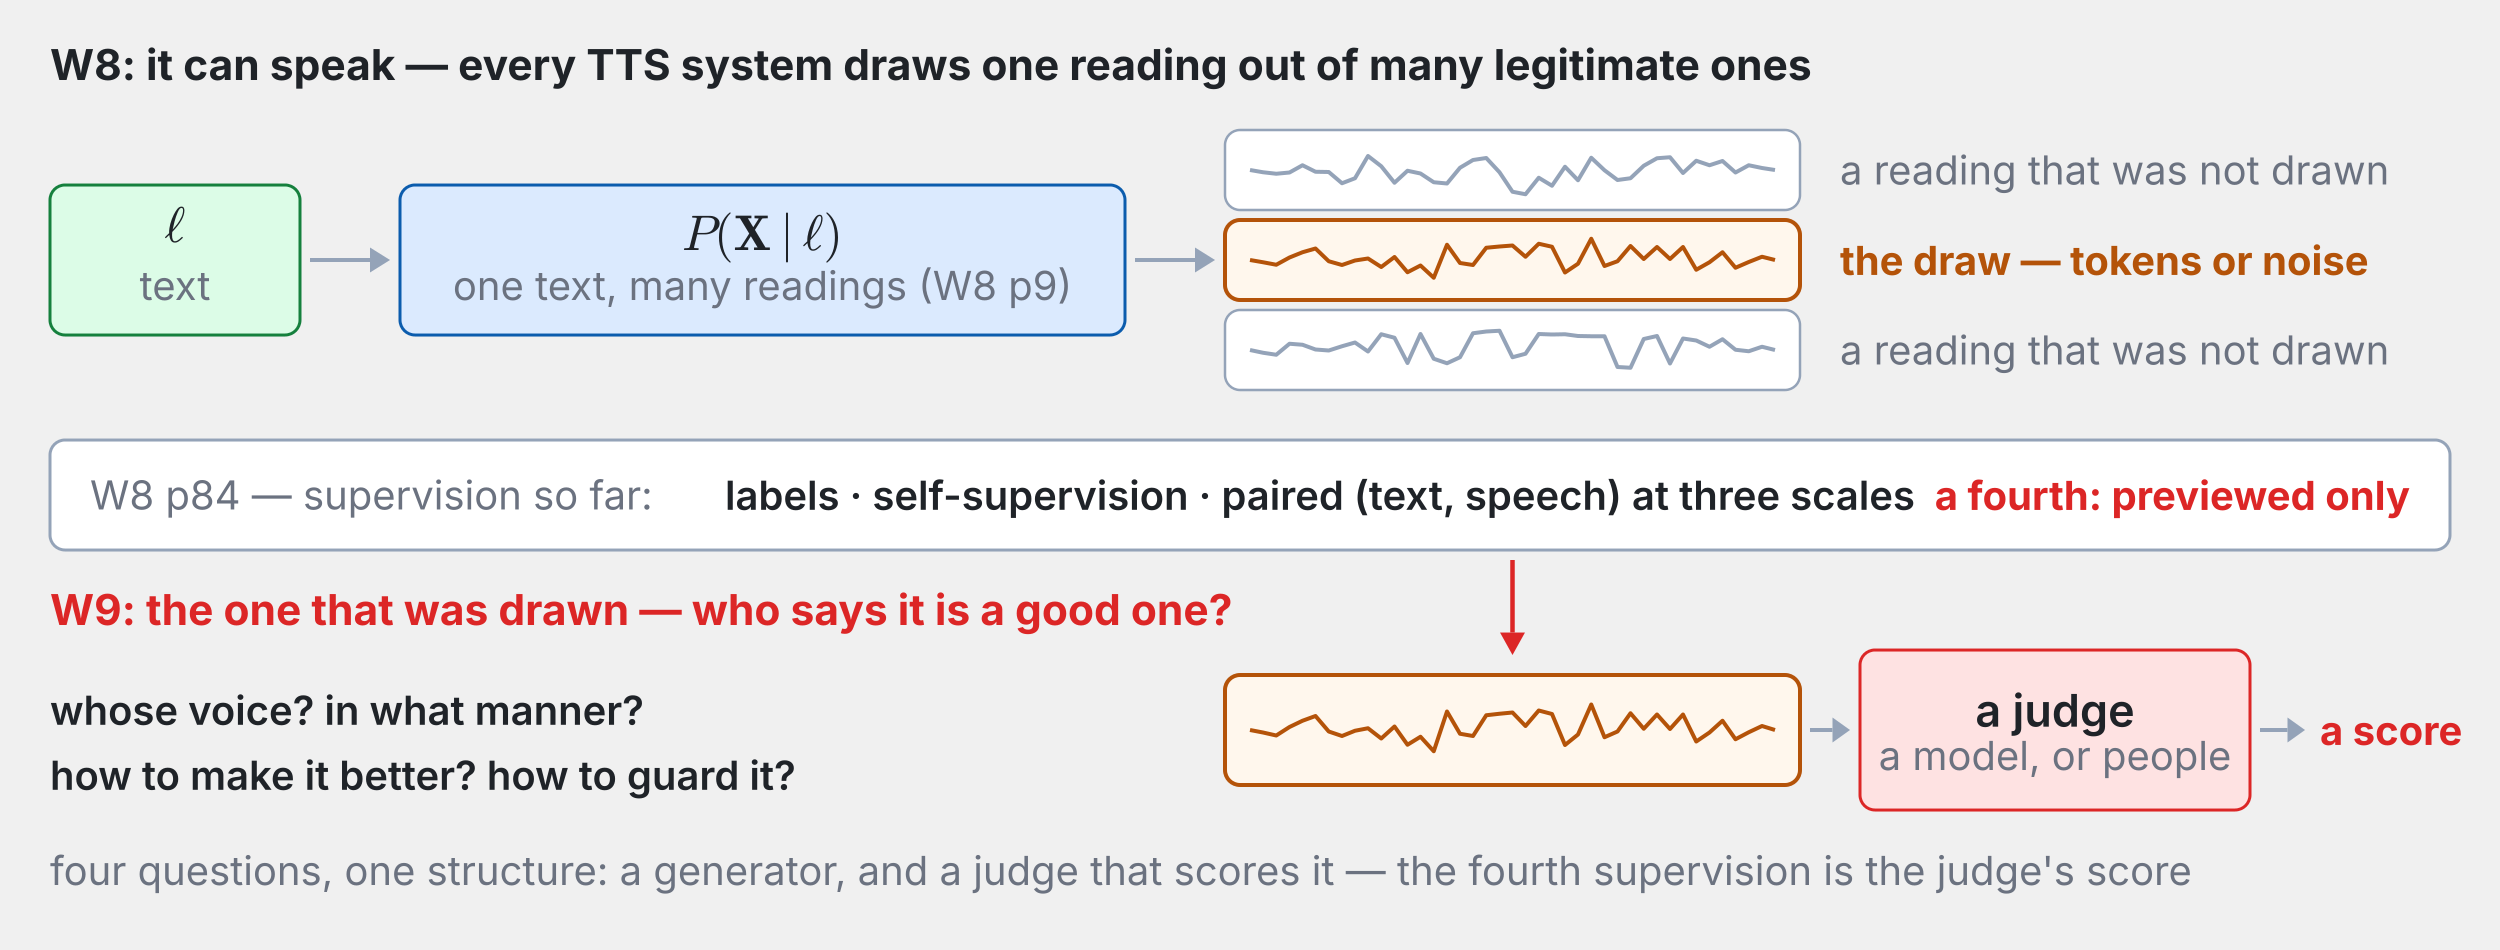
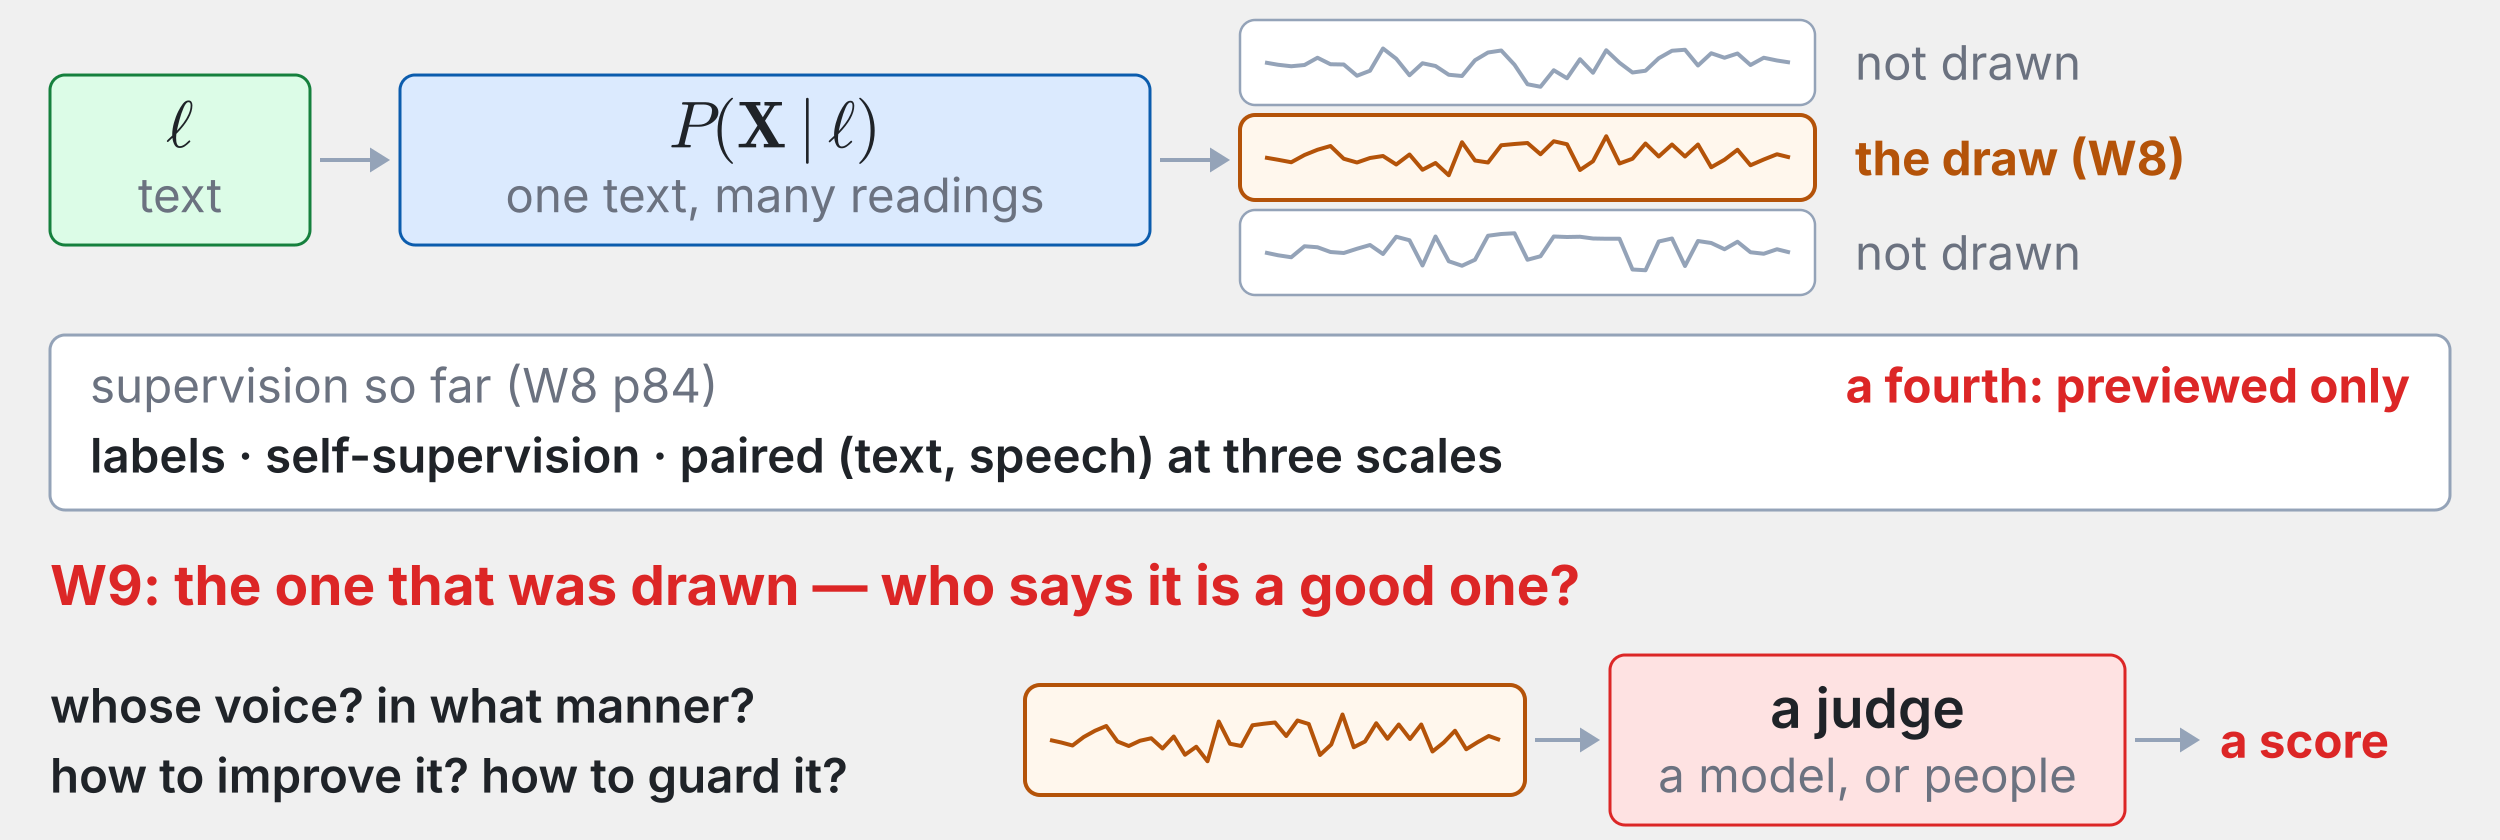
- <svg xmlns="http://www.w3.org/2000/svg" xmlns:xlink="http://www.w3.org/1999/xlink" viewBox="0 0 1000 380" width="100%" role="img" font-family="system-ui,-apple-system,Segoe UI,sans-serif">
+ <svg xmlns="http://www.w3.org/2000/svg" xmlns:xlink="http://www.w3.org/1999/xlink" viewBox="0 0 1000 336" width="100%" role="img" font-family="system-ui,-apple-system,Segoe UI,sans-serif">
  <g class="fragment" data-fragment-index="0">
-     <text x="20.0" y="32.0" font-size="17" font-weight="700" fill="#1f2328" text-anchor="start" dominant-baseline="auto">W8: it can speak — every TTS system draws one reading out of many legitimate ones</text>
-     <rect x="20.0" y="74.0" width="100.0" height="60.0" rx="6" fill="#dcfce7" stroke="#15803d" stroke-width="1.2" />
-     <svg x="65.8" y="81.644" width="8.4" height="19.356" viewBox="0 0 8.4 19.356">
+     <rect x="20.0" y="30.0" width="104.0" height="68.0" rx="6" fill="#dcfce7" stroke="#15803d" stroke-width="1.2" />
+     <svg x="66.456" y="38.86" width="11.088" height="25.55" viewBox="0 0 11.088 25.55">
      <defs>
        <style type="text/css">*{stroke-linejoin: round; stroke-linecap: butt}</style>
      </defs>
      <g id="w9t1-figure_1">
        <g id="w9t1-patch_1">
-           <path d="M 0 19.356  L 8.4 19.356  L 8.4 0  L 0 0  L 0 19.356  z " style="fill: none" />
+           <path d="M 0 25.55  L 11.088 25.55  L 11.088 0  L 0 0  L 0 25.55  z " style="fill: none" />
        </g>
        <g id="w9t1-text_1">
-           <g style="fill: #1f2328" transform="translate(0 15.19688) scale(0.2 -0.2)">
+           <g style="fill: #1f2328" transform="translate(0 20.05988) scale(0.264 -0.264)">
            <defs>
              <path id="w9t1-Cmmi10-60" d="M 153 475  Q 125 475 94 509  Q 63 544 63 575  Q 63 628 594 1113  Q 594 1141 592 1159  Q 591 1178 588 1197  Q 588 1472 631 1758  Q 675 2044 751 2328  Q 828 2613 943 2922  Q 1059 3231 1178 3463  Q 1384 3884 1628 4198  Q 1872 4513 2169 4513  Q 2372 4513 2459 4373  Q 2547 4234 2547 4025  Q 2547 2853 991 1269  Q 966 994 966 878  Q 966 78 1331 78  Q 1488 78 1642 161  Q 1797 244 1908 341  Q 2019 438 2216 628  Q 2228 641 2253 641  Q 2288 641 2319 603  Q 2350 566 2350 531  Q 2350 509 2322 488  Q 2038 209 1809 56  Q 1581 -97 1319 -97  Q 981 -97 817 193  Q 653 484 609 884  Q 438 713 191 488  Q 184 475 153 475  z M 1044 1575  Q 1384 1938 1681 2338  Q 1978 2738 2176 3180  Q 2375 3622 2375 4044  Q 2375 4347 2163 4347  Q 1934 4347 1696 3801  Q 1459 3256 1290 2622  Q 1122 1988 1044 1575  z " transform="scale(0.015625)" />
            </defs>
            <use xlink:href="#w9t1-Cmmi10-60" transform="translate(0 0.484375)" />
          </g>
        </g>
      </g>
    </svg>
-     <text x="70.0" y="120.0" font-size="16" font-weight="400" fill="#6b7280" text-anchor="middle" dominant-baseline="auto">text</text>
-     <line x1="124.0" y1="104.0" x2="148.0" y2="104.0" stroke="#94a3b8" stroke-width="1.6" />
-     <polygon points="156.0,104.0 148.0,109.0 148.0,99.0" fill="#94a3b8" />
-     <rect x="160.0" y="74.0" width="290.0" height="60.0" rx="6" fill="#dbeafe" stroke="#0b5cad" stroke-width="1.2" />
-     <svg x="272.8" y="85" width="64.4" height="20" viewBox="0 0 64.4 20">
+     <text x="72.0" y="78.0" font-size="19" font-weight="400" fill="#6b7280" text-anchor="middle" dominant-baseline="middle">text</text>
+     <line x1="128.0" y1="64.0" x2="148.0" y2="64.0" stroke="#94a3b8" stroke-width="1.6" />
+     <polygon points="156.0,64.0 148.0,69.0 148.0,59.0" fill="#94a3b8" />
+     <rect x="160.0" y="30.0" width="300.0" height="68.0" rx="6" fill="#dbeafe" stroke="#0b5cad" stroke-width="1.2" />
+     <svg x="267.496" y="39.12" width="85.008" height="26.4" viewBox="0 0 85.008 26.4">
      <defs>
        <style type="text/css">*{stroke-linejoin: round; stroke-linecap: butt}</style>
      </defs>
      <g id="w9t2-figure_1">
        <g id="w9t2-patch_1">
-           <path d="M 0 20  L 64.4 20  L 64.4 0  L 0 0  L 0 20  z " style="fill: none" />
+           <path d="M 0 26.4  L 85.008 26.4  L 85.008 0  L 0 0  L 0 26.4  z " style="fill: none" />
        </g>
        <g id="w9t2-text_1">
-           <g style="fill: #1f2328" transform="translate(0 15) scale(0.2 -0.2)">
+           <g style="fill: #1f2328" transform="translate(0 19.8) scale(0.264 -0.264)">
            <defs>
              <path id="w9t2-Cmmi10-50" d="M 313 0  Q 250 0 250 84  Q 253 100 262 139  Q 272 178 289 201  Q 306 225 331 225  Q 722 225 878 269  Q 959 297 997 441  L 1875 3956  Q 1888 4019 1888 4044  Q 1888 4113 1813 4122  Q 1691 4147 1350 4147  Q 1288 4147 1288 4231  Q 1291 4247 1300 4286  Q 1309 4325 1326 4348  Q 1344 4372 1369 4372  L 3578 4372  Q 3881 4372 4165 4264  Q 4450 4156 4631 3934  Q 4813 3713 4813 3397  Q 4813 2991 4527 2672  Q 4241 2353 3814 2175  Q 3388 1997 2988 1997  L 1947 1997  L 1556 416  Q 1544 353 1544 325  Q 1544 300 1551 283  Q 1559 266 1573 261  Q 1588 256 1619 250  Q 1741 225 2081 225  Q 2144 225 2144 141  Q 2122 50 2109 25  Q 2097 0 2034 0  L 313 0  z M 1978 2188  L 2875 2188  Q 3497 2188 3822 2522  Q 3988 2688 4092 3000  Q 4197 3313 4197 3566  Q 4197 3881 3956 4014  Q 3716 4147 3359 4147  L 2747 4147  Q 2572 4147 2515 4117  Q 2459 4088 2413 3928  L 1978 2188  z " transform="scale(0.015625)" />
              <path id="w9t2-Cmr10-28" d="M 1984 -1588  Q 1628 -1306 1370 -942  Q 1113 -578 948 -165  Q 784 247 703 697  Q 622 1147 622 1600  Q 622 2059 703 2509  Q 784 2959 951 3375  Q 1119 3791 1378 4153  Q 1638 4516 1984 4788  Q 1984 4800 2016 4800  L 2075 4800  Q 2094 4800 2109 4783  Q 2125 4766 2125 4744  Q 2125 4716 2113 4703  Q 1800 4397 1592 4047  Q 1384 3697 1257 3301  Q 1131 2906 1075 2482  Q 1019 2059 1019 1600  Q 1019 -434 2106 -1491  Q 2125 -1509 2125 -1544  Q 2125 -1559 2108 -1579  Q 2091 -1600 2075 -1600  L 2016 -1600  Q 1984 -1600 1984 -1588  z " transform="scale(0.015625)" />
              <path id="w9t2-Cmb10-58" d="M 184 0  L 184 325  Q 856 325 909 384  L 2009 2106  L 825 4063  L 269 4063  L 269 4391  L 2291 4391  L 2291 4063  L 1838 4063  L 2528 2919  L 3225 4013  Q 3225 4028 3158 4036  Q 3091 4044 3053 4044  Q 2872 4063 2688 4063  L 2688 4391  L 4384 4391  L 4384 4063  Q 4159 4063 3925 4053  Q 3691 4044 3653 4006  L 2741 2572  L 4091 325  L 4653 325  L 4653 0  L 2625 0  L 2625 325  L 3084 325  L 2222 1759  L 1344 378  Q 1344 369 1411 358  Q 1478 347 1509 347  Q 1681 325 1881 325  L 1881 0  L 184 0  z " transform="scale(0.015625)" />
              <path id="w9t2-Cmsy10-6a" d="M 763 -1484  L 763 4684  Q 763 4734 800 4767  Q 838 4800 891 4800  Q 938 4800 978 4767  Q 1019 4734 1019 4684  L 1019 -1484  Q 1019 -1534 978 -1567  Q 938 -1600 891 -1600  Q 838 -1600 800 -1567  Q 763 -1534 763 -1484  z " transform="scale(0.015625)" />
              <path id="w9t2-Cmmi10-60" d="M 153 475  Q 125 475 94 509  Q 63 544 63 575  Q 63 628 594 1113  Q 594 1141 592 1159  Q 591 1178 588 1197  Q 588 1472 631 1758  Q 675 2044 751 2328  Q 828 2613 943 2922  Q 1059 3231 1178 3463  Q 1384 3884 1628 4198  Q 1872 4513 2169 4513  Q 2372 4513 2459 4373  Q 2547 4234 2547 4025  Q 2547 2853 991 1269  Q 966 994 966 878  Q 966 78 1331 78  Q 1488 78 1642 161  Q 1797 244 1908 341  Q 2019 438 2216 628  Q 2228 641 2253 641  Q 2288 641 2319 603  Q 2350 566 2350 531  Q 2350 509 2322 488  Q 2038 209 1809 56  Q 1581 -97 1319 -97  Q 981 -97 817 193  Q 653 484 609 884  Q 438 713 191 488  Q 184 475 153 475  z M 1044 1575  Q 1384 1938 1681 2338  Q 1978 2738 2176 3180  Q 2375 3622 2375 4044  Q 2375 4347 2163 4347  Q 1934 4347 1696 3801  Q 1459 3256 1290 2622  Q 1122 1988 1044 1575  z " transform="scale(0.015625)" />
              <path id="w9t2-Cmr10-29" d="M 416 -1600  Q 359 -1600 359 -1544  Q 359 -1516 372 -1503  Q 1466 -434 1466 1600  Q 1466 3634 384 4691  Q 359 4706 359 4744  Q 359 4766 376 4783  Q 394 4800 416 4800  L 475 4800  Q 494 4800 506 4788  Q 966 4425 1272 3906  Q 1578 3388 1720 2800  Q 1863 2213 1863 1600  Q 1863 1147 1786 708  Q 1709 269 1542 -157  Q 1375 -584 1119 -945  Q 863 -1306 506 -1588  Q 494 -1600 475 -1600  L 416 -1600  z " transform="scale(0.015625)" />
            </defs>
            <use xlink:href="#w9t2-Cmmi10-50" />
            <use xlink:href="#w9t2-Cmr10-28" transform="translate(64.20898 0)" />
            <use xlink:href="#w9t2-Cmb10-58" transform="translate(103.0273 0)" />
            <use xlink:href="#w9t2-Cmsy10-6a" transform="translate(196.0742 0)" />
            <use xlink:href="#w9t2-Cmmi10-60" transform="translate(241.3184 0)" />
            <use xlink:href="#w9t2-Cmr10-29" transform="translate(282.9199 0)" />
          </g>
        </g>
      </g>
    </svg>
-     <text x="305.0" y="120.0" font-size="16" font-weight="400" fill="#6b7280" text-anchor="middle" dominant-baseline="auto">one text, many readings (W8 p9)</text>
-     <line x1="454.0" y1="104.0" x2="478.0" y2="104.0" stroke="#94a3b8" stroke-width="1.6" />
-     <polygon points="486.0,104.0 478.0,109.0 478.0,99.0" fill="#94a3b8" />
-     <rect x="490.0" y="52.0" width="230.0" height="32.0" rx="6" fill="#ffffff" stroke="#94a3b8" stroke-width="1.0" />
-     <polyline points="500.0,68.0 505.2,68.9 510.5,69.5 515.8,69.0 521.0,66.1 526.2,68.7 531.5,68.8 536.8,73.3 542.0,71.3 547.2,62.4 552.5,66.5 557.8,73.1 563.0,68.3 568.2,69.4 573.5,72.9 578.8,73.4 584.0,67.1 589.2,64.0 594.5,63.2 599.8,68.9 605.0,76.7 610.2,77.7 615.5,71.1 620.8,74.3 626.0,66.7 631.2,72.1 636.5,63.1 641.8,68.1 647.0,72.0 652.2,71.3 657.5,66.3 662.8,63.3 668.0,62.9 673.2,69.2 678.5,64.3 683.8,66.1 689.0,64.4 694.2,69.0 699.5,66.1 704.8,67.2 710.0,68.0" fill="none" stroke="#94a3b8" stroke-width="1.6" />
-     <rect x="490.0" y="88.0" width="230.0" height="32.0" rx="6" fill="#fff7ed" stroke="#b45309" stroke-width="1.6" />
-     <polyline points="500.0,104.0 505.2,104.9 510.5,105.9 515.8,103.0 521.0,100.9 526.2,99.4 531.5,104.5 536.8,106.0 542.0,104.2 547.2,103.4 552.5,106.8 557.8,102.8 563.0,108.9 568.2,106.2 573.5,111.1 578.8,97.9 584.0,105.2 589.2,106.0 594.5,99.1 599.8,98.6 605.0,98.2 610.2,102.7 615.5,97.5 620.8,98.7 626.0,109.0 631.2,105.5 636.5,95.5 641.8,106.4 647.0,104.5 652.2,98.4 657.5,103.6 662.8,98.8 668.0,103.6 673.2,98.8 678.5,107.9 683.8,104.9 689.0,100.9 694.2,107.1 699.5,104.8 704.8,102.7 710.0,104.0" fill="none" stroke="#b45309" stroke-width="1.6" />
-     <rect x="490.0" y="124.0" width="230.0" height="32.0" rx="6" fill="#ffffff" stroke="#94a3b8" stroke-width="1.0" />
-     <polyline points="500.0,140.0 505.2,141.1 510.5,141.9 515.8,137.5 521.0,137.9 526.2,139.8 531.5,140.2 536.8,138.5 542.0,137.0 547.2,140.6 552.5,133.7 557.8,135.1 563.0,145.2 568.2,133.6 573.5,143.5 578.8,145.3 584.0,142.9 589.2,133.3 594.5,132.6 599.8,132.3 605.0,142.9 610.2,141.5 615.5,133.6 620.8,133.8 626.0,133.7 631.2,134.4 636.5,134.5 641.8,134.5 647.0,146.8 652.2,147.1 657.5,135.6 662.8,134.4 668.0,145.4 673.2,135.4 678.5,136.2 683.8,138.7 689.0,135.7 694.2,139.9 699.5,140.5 704.8,138.7 710.0,140.0" fill="none" stroke="#94a3b8" stroke-width="1.6" />
-     <text x="736.0" y="68.0" font-size="16" font-weight="400" fill="#6b7280" text-anchor="start" dominant-baseline="middle">a reading that was not drawn</text>
-     <text x="736.0" y="104.0" font-size="16" font-weight="700" fill="#b45309" text-anchor="start" dominant-baseline="middle">the draw — tokens or noise</text>
-     <text x="736.0" y="140.0" font-size="16" font-weight="400" fill="#6b7280" text-anchor="start" dominant-baseline="middle">a reading that was not drawn</text>
-     <rect x="20.0" y="176.0" width="960.0" height="44.0" rx="6" fill="#ffffff" stroke="#94a3b8" stroke-width="1.2" />
-     <text x="36.0" y="198.0" font-size="16" font-weight="400" fill="#6b7280" text-anchor="start" dominant-baseline="middle">W8 p84 — supervision so far:</text>
-     <text x="290.0" y="198.0" font-size="16" font-weight="600" fill="#1f2328" text-anchor="start" dominant-baseline="middle">labels  ·  self-supervision  ·  paired (text, speech) at three scales</text>
-     <text x="964.0" y="198.0" font-size="16" font-weight="700" fill="#dc2626" text-anchor="end" dominant-baseline="middle">a fourth: previewed only</text>
+     <text x="310.0" y="78.0" font-size="19" font-weight="400" fill="#6b7280" text-anchor="middle" dominant-baseline="middle">one text, many readings</text>
+     <line x1="464.0" y1="64.0" x2="484.0" y2="64.0" stroke="#94a3b8" stroke-width="1.6" />
+     <polygon points="492.0,64.0 484.0,69.0 484.0,59.0" fill="#94a3b8" />
+     <rect x="496.0" y="8.0" width="230.0" height="34.0" rx="6" fill="#ffffff" stroke="#94a3b8" stroke-width="1.0" />
+     <polyline points="506.0,25.0 511.2,25.9 516.5,26.5 521.8,26.0 527.0,23.1 532.2,25.7 537.5,25.8 542.8,30.3 548.0,28.3 553.2,19.4 558.5,23.5 563.8,30.1 569.0,25.3 574.2,26.4 579.5,29.9 584.8,30.4 590.0,24.1 595.2,21.0 600.5,20.2 605.8,25.9 611.0,33.7 616.2,34.7 621.5,28.1 626.8,31.3 632.0,23.7 637.2,29.1 642.5,20.1 647.8,25.1 653.0,29.0 658.2,28.3 663.5,23.3 668.8,20.3 674.0,19.9 679.2,26.2 684.5,21.3 689.8,23.1 695.0,21.4 700.2,26.0 705.5,23.1 710.8,24.2 716.0,25.0" fill="none" stroke="#94a3b8" stroke-width="1.6" />
+     <rect x="496.0" y="46.0" width="230.0" height="34.0" rx="6" fill="#fff7ed" stroke="#b45309" stroke-width="1.6" />
+     <polyline points="506.0,63.0 511.2,63.9 516.5,64.9 521.8,62.0 527.0,59.9 532.2,58.4 537.5,63.5 542.8,65.0 548.0,63.2 553.2,62.4 558.5,65.8 563.8,61.8 569.0,67.9 574.2,65.2 579.5,70.1 584.8,56.9 590.0,64.2 595.2,65.0 600.5,58.1 605.8,57.6 611.0,57.2 616.2,61.7 621.5,56.5 626.8,57.7 632.0,68.0 637.2,64.5 642.5,54.5 647.8,65.4 653.0,63.5 658.2,57.4 663.5,62.6 668.8,57.8 674.0,62.6 679.2,57.8 684.5,66.9 689.8,63.9 695.0,59.9 700.2,66.1 705.5,63.8 710.8,61.7 716.0,63.0" fill="none" stroke="#b45309" stroke-width="1.6" />
+     <rect x="496.0" y="84.0" width="230.0" height="34.0" rx="6" fill="#ffffff" stroke="#94a3b8" stroke-width="1.0" />
+     <polyline points="506.0,101.0 511.2,102.1 516.5,102.9 521.8,98.5 527.0,98.9 532.2,100.8 537.5,101.2 542.8,99.5 548.0,98.0 553.2,101.6 558.5,94.7 563.8,96.1 569.0,106.2 574.2,94.6 579.5,104.5 584.8,106.3 590.0,103.9 595.2,94.3 600.5,93.6 605.8,93.3 611.0,103.9 616.2,102.5 621.5,94.6 626.8,94.8 632.0,94.7 637.2,95.4 642.5,95.5 647.8,95.5 653.0,107.8 658.2,108.1 663.5,96.6 668.8,95.4 674.0,106.4 679.2,96.4 684.5,97.2 689.8,99.7 695.0,96.7 700.2,100.9 705.5,101.5 710.8,99.7 716.0,101.0" fill="none" stroke="#94a3b8" stroke-width="1.6" />
+     <text x="742.0" y="25.0" font-size="19" font-weight="400" fill="#6b7280" text-anchor="start" dominant-baseline="middle">not drawn</text>
+     <text x="742.0" y="63.0" font-size="19" font-weight="700" fill="#b45309" text-anchor="start" dominant-baseline="middle">the draw (W8)</text>
+     <text x="742.0" y="101.0" font-size="19" font-weight="400" fill="#6b7280" text-anchor="start" dominant-baseline="middle">not drawn</text>
+     <rect x="20.0" y="134.0" width="960.0" height="70.0" rx="6" fill="#ffffff" stroke="#94a3b8" stroke-width="1.2" />
+     <text x="36.0" y="161.0" font-size="19" font-weight="400" fill="#6b7280" text-anchor="start" dominant-baseline="auto">supervision so far (W8 p84)</text>
+     <text x="964.0" y="161.0" font-size="19" font-weight="700" fill="#dc2626" text-anchor="end" dominant-baseline="auto">a fourth: previewed only</text>
+     <text x="36.0" y="189.0" font-size="19" font-weight="600" fill="#1f2328" text-anchor="start" dominant-baseline="auto">labels  ·  self-supervision  ·  paired (text, speech) at three scales</text>
  </g>
  <g class="fragment" data-fragment-index="1">
-     <line x1="605.0" y1="224.0" x2="605.0" y2="253.0" stroke="#dc2626" stroke-width="1.8" />
-     <polygon points="605.0,262.0 600.0,253.0 610.0,253.0" fill="#dc2626" />
-     <text x="20.0" y="250.0" font-size="17" font-weight="700" fill="#dc2626" text-anchor="start" dominant-baseline="auto">W9: the one that was drawn — who says it is a good one?</text>
-     <rect x="490.0" y="270.0" width="230.0" height="44.0" rx="6" fill="#fff7ed" stroke="#b45309" stroke-width="1.6" />
-     <polyline points="500.0,292.0 505.2,293.0 510.5,294.2 515.8,290.8 521.0,288.3 526.2,286.4 531.5,292.6 536.8,294.4 542.0,292.3 547.2,291.3 552.5,295.4 557.8,290.6 563.0,297.9 568.2,294.7 573.5,300.5 578.8,284.6 584.0,293.5 589.2,294.4 594.5,286.1 599.8,285.5 605.0,285.0 610.2,290.4 615.5,284.2 620.8,285.6 626.0,298.0 631.2,293.8 636.5,281.8 641.8,294.9 647.0,292.6 652.2,285.3 657.5,291.5 662.8,285.8 668.0,291.6 673.2,285.8 678.5,296.6 683.8,293.0 689.0,288.3 694.2,295.7 699.5,292.9 704.8,290.4 710.0,292.0" fill="none" stroke="#b45309" stroke-width="1.6" />
-     <line x1="724.0" y1="292.0" x2="733.0" y2="292.0" stroke="#94a3b8" stroke-width="1.6" />
-     <polygon points="740.0,292.0 733.0,297.0 733.0,287.0" fill="#94a3b8" />
-     <rect x="744.0" y="260.0" width="156.0" height="64.0" rx="6" fill="#fee2e2" stroke="#dc2626" stroke-width="1.2" />
-     <text x="822.0" y="284.0" font-size="18" font-weight="600" fill="#1f2328" text-anchor="middle" dominant-baseline="middle">a judge</text>
-     <text x="822.0" y="308.0" font-size="16" font-weight="400" fill="#6b7280" text-anchor="middle" dominant-baseline="auto">a model, or people</text>
-     <line x1="904.0" y1="292.0" x2="915.0" y2="292.0" stroke="#94a3b8" stroke-width="1.6" />
-     <polygon points="922.0,292.0 915.0,297.0 915.0,287.0" fill="#94a3b8" />
-     <text x="928.0" y="292.0" font-size="16" font-weight="700" fill="#dc2626" text-anchor="start" dominant-baseline="middle">a score</text>
-     <text x="20.0" y="284.0" font-size="16" font-weight="600" fill="#1f2328" text-anchor="start" dominant-baseline="middle">whose voice?  in what manner?</text>
-     <text x="20.0" y="310.0" font-size="16" font-weight="600" fill="#1f2328" text-anchor="start" dominant-baseline="middle">how to make it better?  how to guard it?</text>
-     <text x="20.0" y="354.0" font-size="16" font-weight="400" fill="#6b7280" text-anchor="start" dominant-baseline="auto">four questions, one structure: a generator, and a judge that scores it — the fourth supervision is the judge's score</text>
+     <text x="20.0" y="242.0" font-size="22" font-weight="700" fill="#dc2626" text-anchor="start" dominant-baseline="auto">W9: the one that was drawn — who says it is a good one?</text>
+     <text x="20.0" y="282.0" font-size="19" font-weight="600" fill="#1f2328" text-anchor="start" dominant-baseline="middle">whose voice?  in what manner?</text>
+     <text x="20.0" y="310.0" font-size="19" font-weight="600" fill="#1f2328" text-anchor="start" dominant-baseline="middle">how to improve it?  how to guard it?</text>
+     <rect x="410.0" y="274.0" width="200.0" height="44.0" rx="6" fill="#fff7ed" stroke="#b45309" stroke-width="1.6" />
+     <polyline points="420.0,296.0 424.5,297.0 429.0,298.2 433.5,294.8 438.0,292.3 442.5,290.4 447.0,296.6 451.5,298.4 456.0,296.3 460.5,295.3 465.0,299.4 469.5,294.6 474.0,301.9 478.5,298.7 483.0,304.5 487.5,288.6 492.0,297.5 496.5,298.4 501.0,290.1 505.5,289.5 510.0,289.0 514.5,294.4 519.0,288.2 523.5,289.6 528.0,302.0 532.5,297.8 537.0,285.8 541.5,298.9 546.0,296.6 550.5,289.3 555.0,295.5 559.5,289.8 564.0,295.6 568.5,289.8 573.0,300.6 577.5,297.0 582.0,292.3 586.5,299.7 591.0,296.9 595.5,294.4 600.0,296.0" fill="none" stroke="#b45309" stroke-width="1.6" />
+     <line x1="614.0" y1="296.0" x2="632.0" y2="296.0" stroke="#94a3b8" stroke-width="1.6" />
+     <polygon points="640.0,296.0 632.0,301.0 632.0,291.0" fill="#94a3b8" />
+     <rect x="644.0" y="262.0" width="206.0" height="68.0" rx="6" fill="#fee2e2" stroke="#dc2626" stroke-width="1.2" />
+     <text x="747.0" y="283.0" font-size="22" font-weight="600" fill="#1f2328" text-anchor="middle" dominant-baseline="middle">a judge</text>
+     <text x="747.0" y="310.0" font-size="19" font-weight="400" fill="#6b7280" text-anchor="middle" dominant-baseline="middle">a model, or people</text>
+     <line x1="854.0" y1="296.0" x2="872.0" y2="296.0" stroke="#94a3b8" stroke-width="1.6" />
+     <polygon points="880.0,296.0 872.0,301.0 872.0,291.0" fill="#94a3b8" />
+     <text x="888.0" y="296.0" font-size="19" font-weight="700" fill="#dc2626" text-anchor="start" dominant-baseline="middle">a score</text>
  </g>
</svg>
